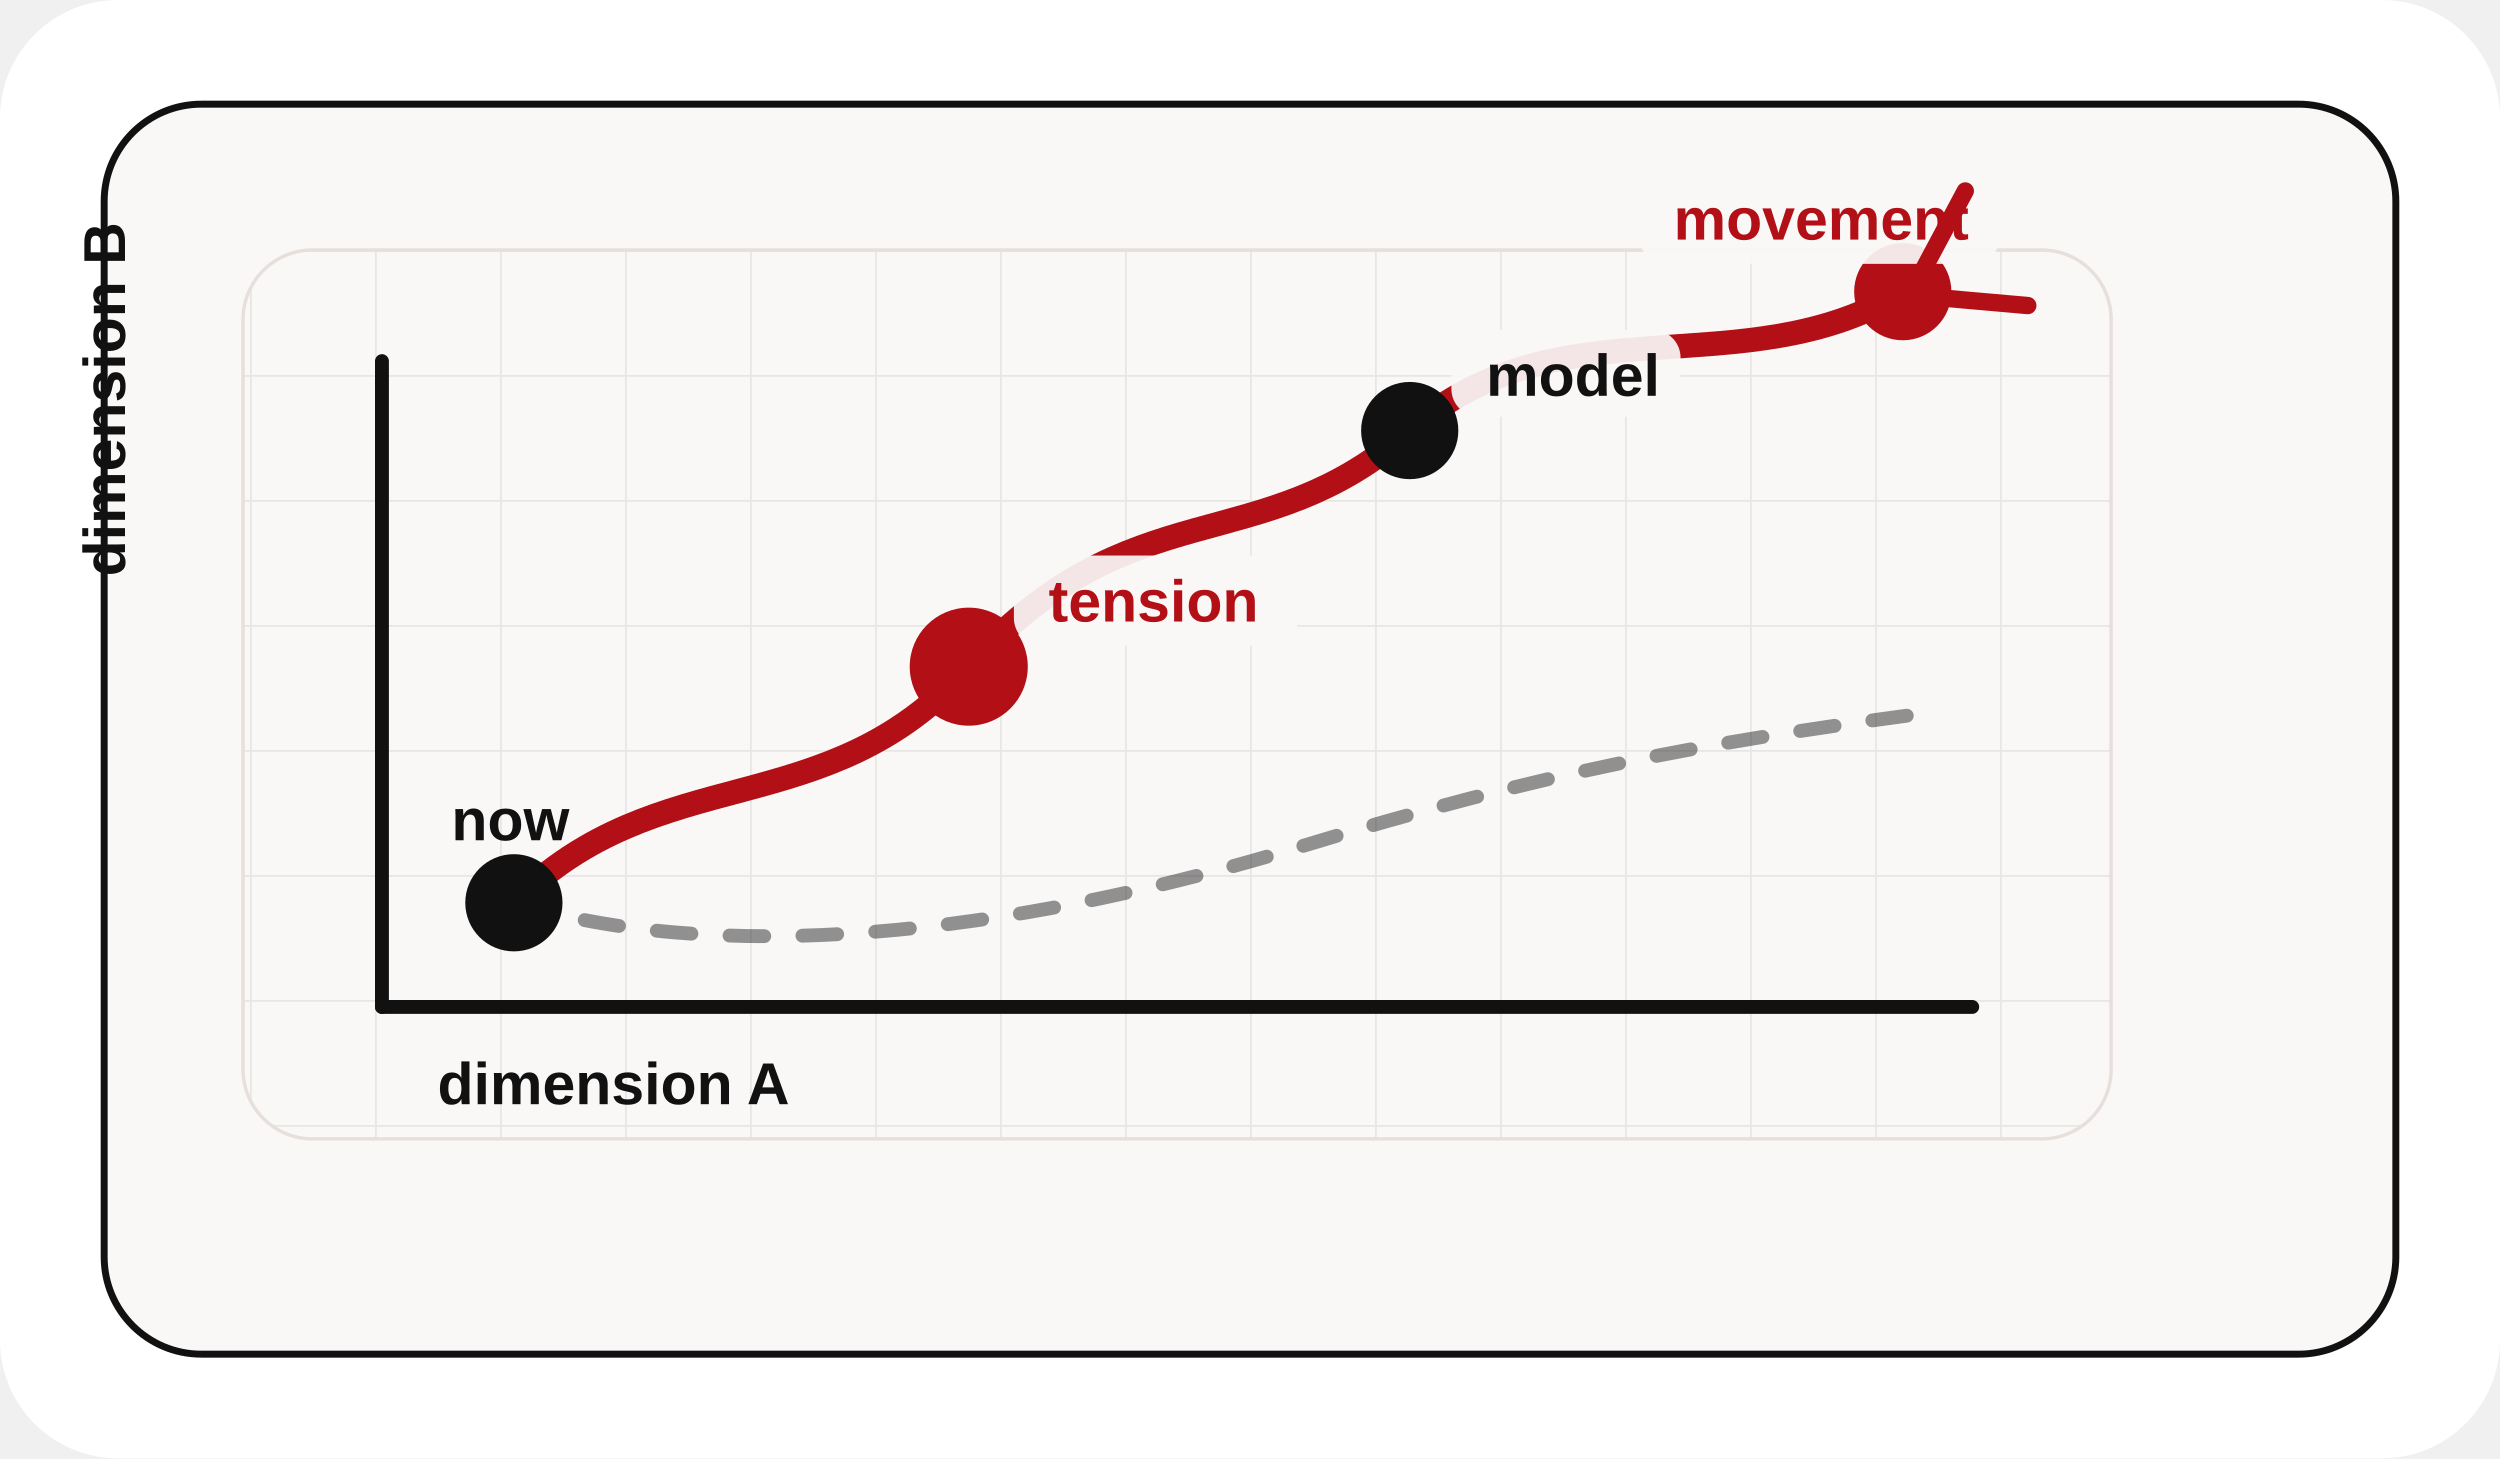
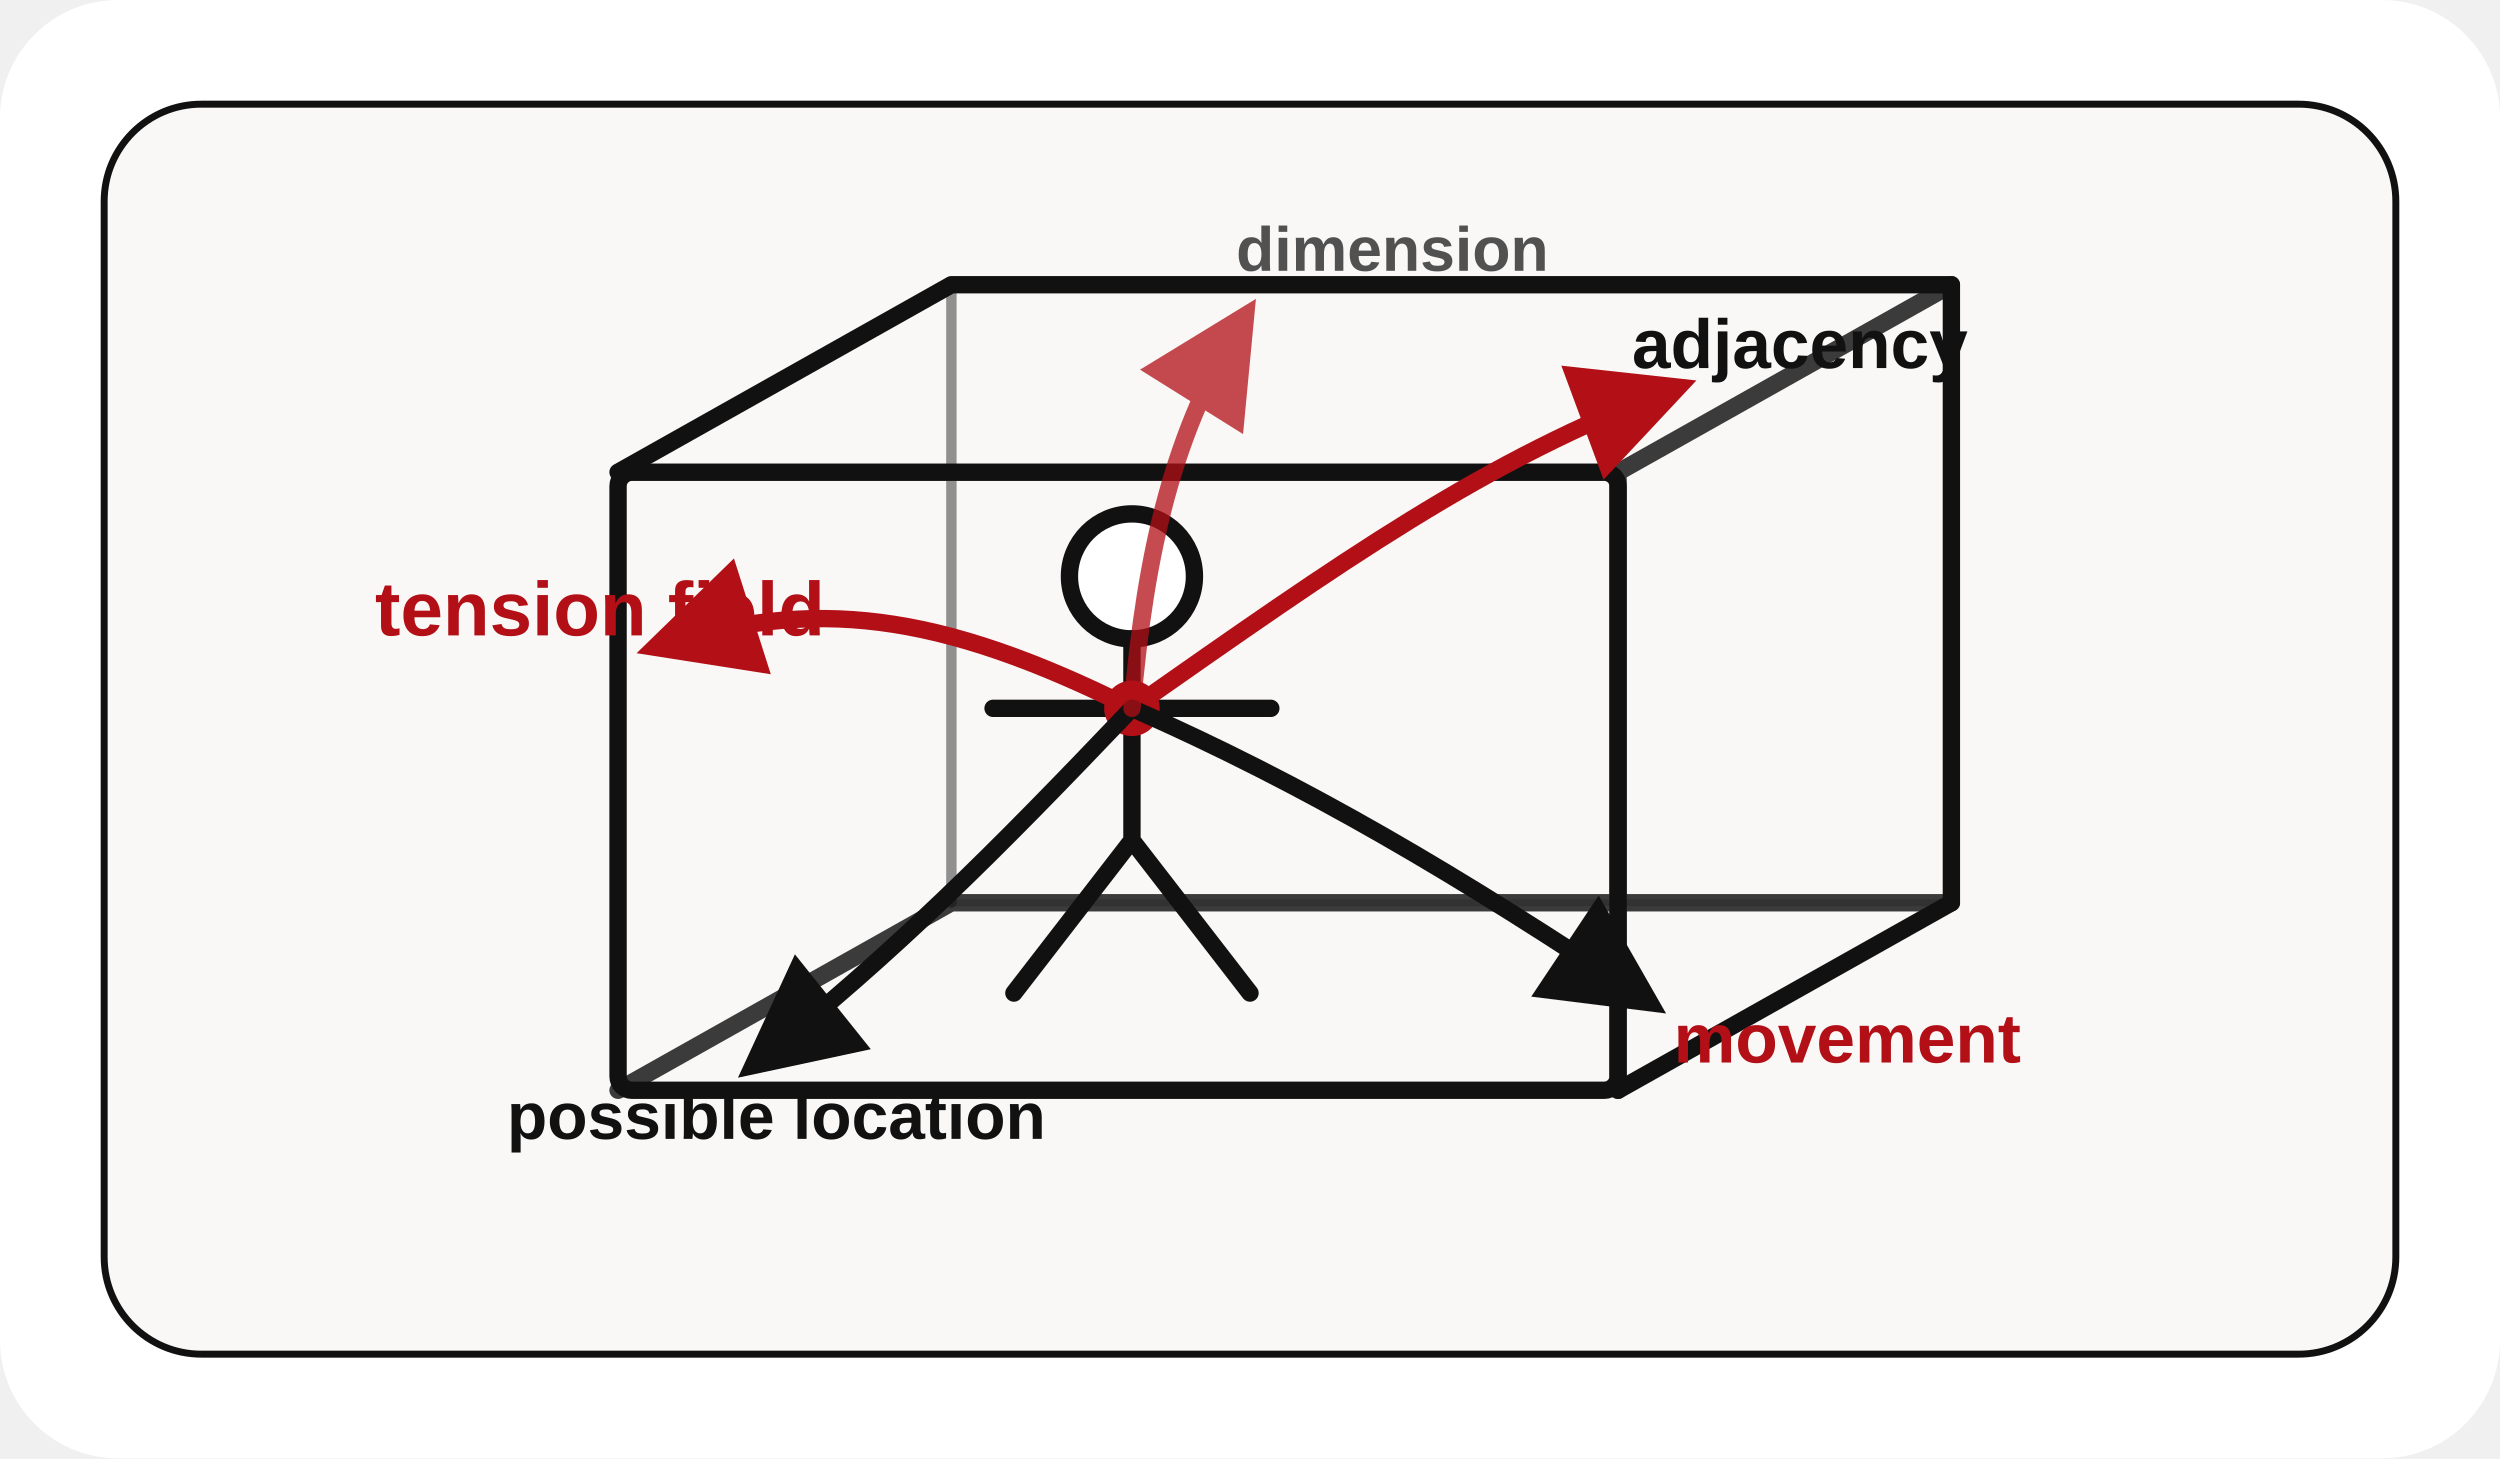
<svg xmlns="http://www.w3.org/2000/svg" viewBox="0 0 720 420" role="img" aria-labelledby="title desc">
  <rect width="720" height="420" rx="34" fill="#fff" />
+   <rect x="30" y="30" width="660" height="360" rx="28" fill="#faf8f7" stroke="#111" stroke-width="2" />
  <defs>
-     <pattern id="grid" width="36" height="36" patternUnits="userSpaceOnUse">
-       <path d="M36 0H0V36" fill="none" stroke="#111" stroke-width="1" opacity="0.08" />
-     </pattern>
+     <marker id="arrowRed" viewBox="0 0 10 10" refX="8" refY="5" markerWidth="7" markerHeight="7" orient="auto-start-reverse">
+       <path d="M0 0L10 5L0 10Z" fill="#b20f16" />
+     </marker>
+     <marker id="arrowBlack" viewBox="0 0 10 10" refX="8" refY="5" markerWidth="7" markerHeight="7" orient="auto-start-reverse">
+       <path d="M0 0L10 5L0 10Z" fill="#111" />
+     </marker>
  </defs>
-   <rect x="30" y="30" width="660" height="360" rx="28" fill="#faf8f7" stroke="#111" stroke-width="2" />
-   <rect x="70" y="72" width="538" height="256" rx="20" fill="url(#grid)" stroke="#e7dfdc" />
-   <line x1="110" y1="290" x2="568" y2="290" stroke="#111" stroke-width="4" stroke-linecap="round" />
-   <line x1="110" y1="290" x2="110" y2="104" stroke="#111" stroke-width="4" stroke-linecap="round" />
-   <path d="M148 260 C190 218 238 238 279 192 C326 140 363 162 406 124 C449 86 502 112 548 84" fill="none" stroke="#b20f16" stroke-width="7" stroke-linecap="round" />
-   <path d="M148 260 C214 280 302 266 374 244 C446 222 491 214 550 206" fill="none" stroke="#111" stroke-width="4" stroke-linecap="round" opacity="0.45" stroke-dasharray="10 11" />
-   <circle cx="148" cy="260" r="14" fill="#111" />
-   <circle cx="279" cy="192" r="17" fill="#b20f16" />
-   <circle cx="406" cy="124" r="14" fill="#111" />
-   <circle cx="548" cy="84" r="14" fill="#b20f16" />
-   <g fill="#111" font-family="Arial, sans-serif" font-size="17" font-weight="700">
-     <text x="126" y="318">dimension A</text>
-     <text x="36" y="166" transform="rotate(-90 36 166)">dimension B</text>
-     <text x="130" y="242">now</text>
-     <rect x="292" y="160" width="82" height="26" rx="8" fill="#faf8f7" opacity="0.92" />
-     <text x="302" y="179" fill="#b20f16">tension</text>
-     <rect x="418" y="95" width="66" height="25" rx="8" fill="#faf8f7" opacity="0.92" />
-     <text x="428" y="114">model</text>
-     <rect x="472" y="50" width="104" height="26" rx="8" fill="#faf8f7" opacity="0.92" />
-     <text x="482" y="69" fill="#b20f16">movement</text>
+   <g fill="none" stroke-linecap="round" stroke-linejoin="round">
+     <rect x="178" y="136" width="288" height="178" rx="4" stroke="#111" stroke-width="5" />
+     <path d="M178 136L274 82H562V260L466 314" stroke="#111" stroke-width="5" />
+     <path d="M466 136L562 82M466 314V136M178 314L274 260H562" stroke="#111" stroke-width="5" opacity="0.82" />
+     <path d="M274 82V260" stroke="#111" stroke-width="3" opacity="0.45" />
+     <path d="M178 136H466M274 260H562" stroke="#111" stroke-width="2" opacity="0.2" />
  </g>
-   <path d="M584 88l-34-3 16-30" fill="none" stroke="#b20f16" stroke-width="5" stroke-linecap="round" stroke-linejoin="round" />
+   <g transform="translate(326 204)" stroke="#111" stroke-width="5" stroke-linecap="round" fill="none">
+     <circle cx="0" cy="-38" r="18" fill="#fff" />
+     <path d="M0 -20V38M-40 0H40M0 38L-34 82M0 38L34 82" />
+   </g>
+   <circle cx="326" cy="204" r="8" fill="#b20f16" />
+   <g fill="none" stroke-width="5" stroke-linecap="round">
+     <path d="M326 204C270 176 234 172 190 186" stroke="#b20f16" marker-end="url(#arrowRed)" />
+     <path d="M326 204C386 162 428 132 482 112" stroke="#b20f16" marker-end="url(#arrowRed)" />
+     <path d="M326 204C376 226 420 252 474 288" stroke="#111" marker-end="url(#arrowBlack)" />
+     <path d="M326 204C286 246 258 274 218 306" stroke="#111" marker-end="url(#arrowBlack)" />
+     <path d="M326 204C330 158 338 124 358 92" stroke="#b20f16" opacity="0.75" marker-end="url(#arrowRed)" />
+   </g>
+   <g font-family="Arial, sans-serif" font-weight="700">
+     <text x="108" y="183" font-size="22" fill="#b20f16">tension field</text>
+     <text x="470" y="106" font-size="20" fill="#111">adjacency</text>
+     <text x="482" y="306" font-size="20" fill="#b20f16">movement</text>
+     <text x="146" y="328" font-size="19" fill="#111">possible location</text>
+     <text x="356" y="78" font-size="18" fill="#111" opacity="0.72">dimension</text>
+   </g>
</svg>
